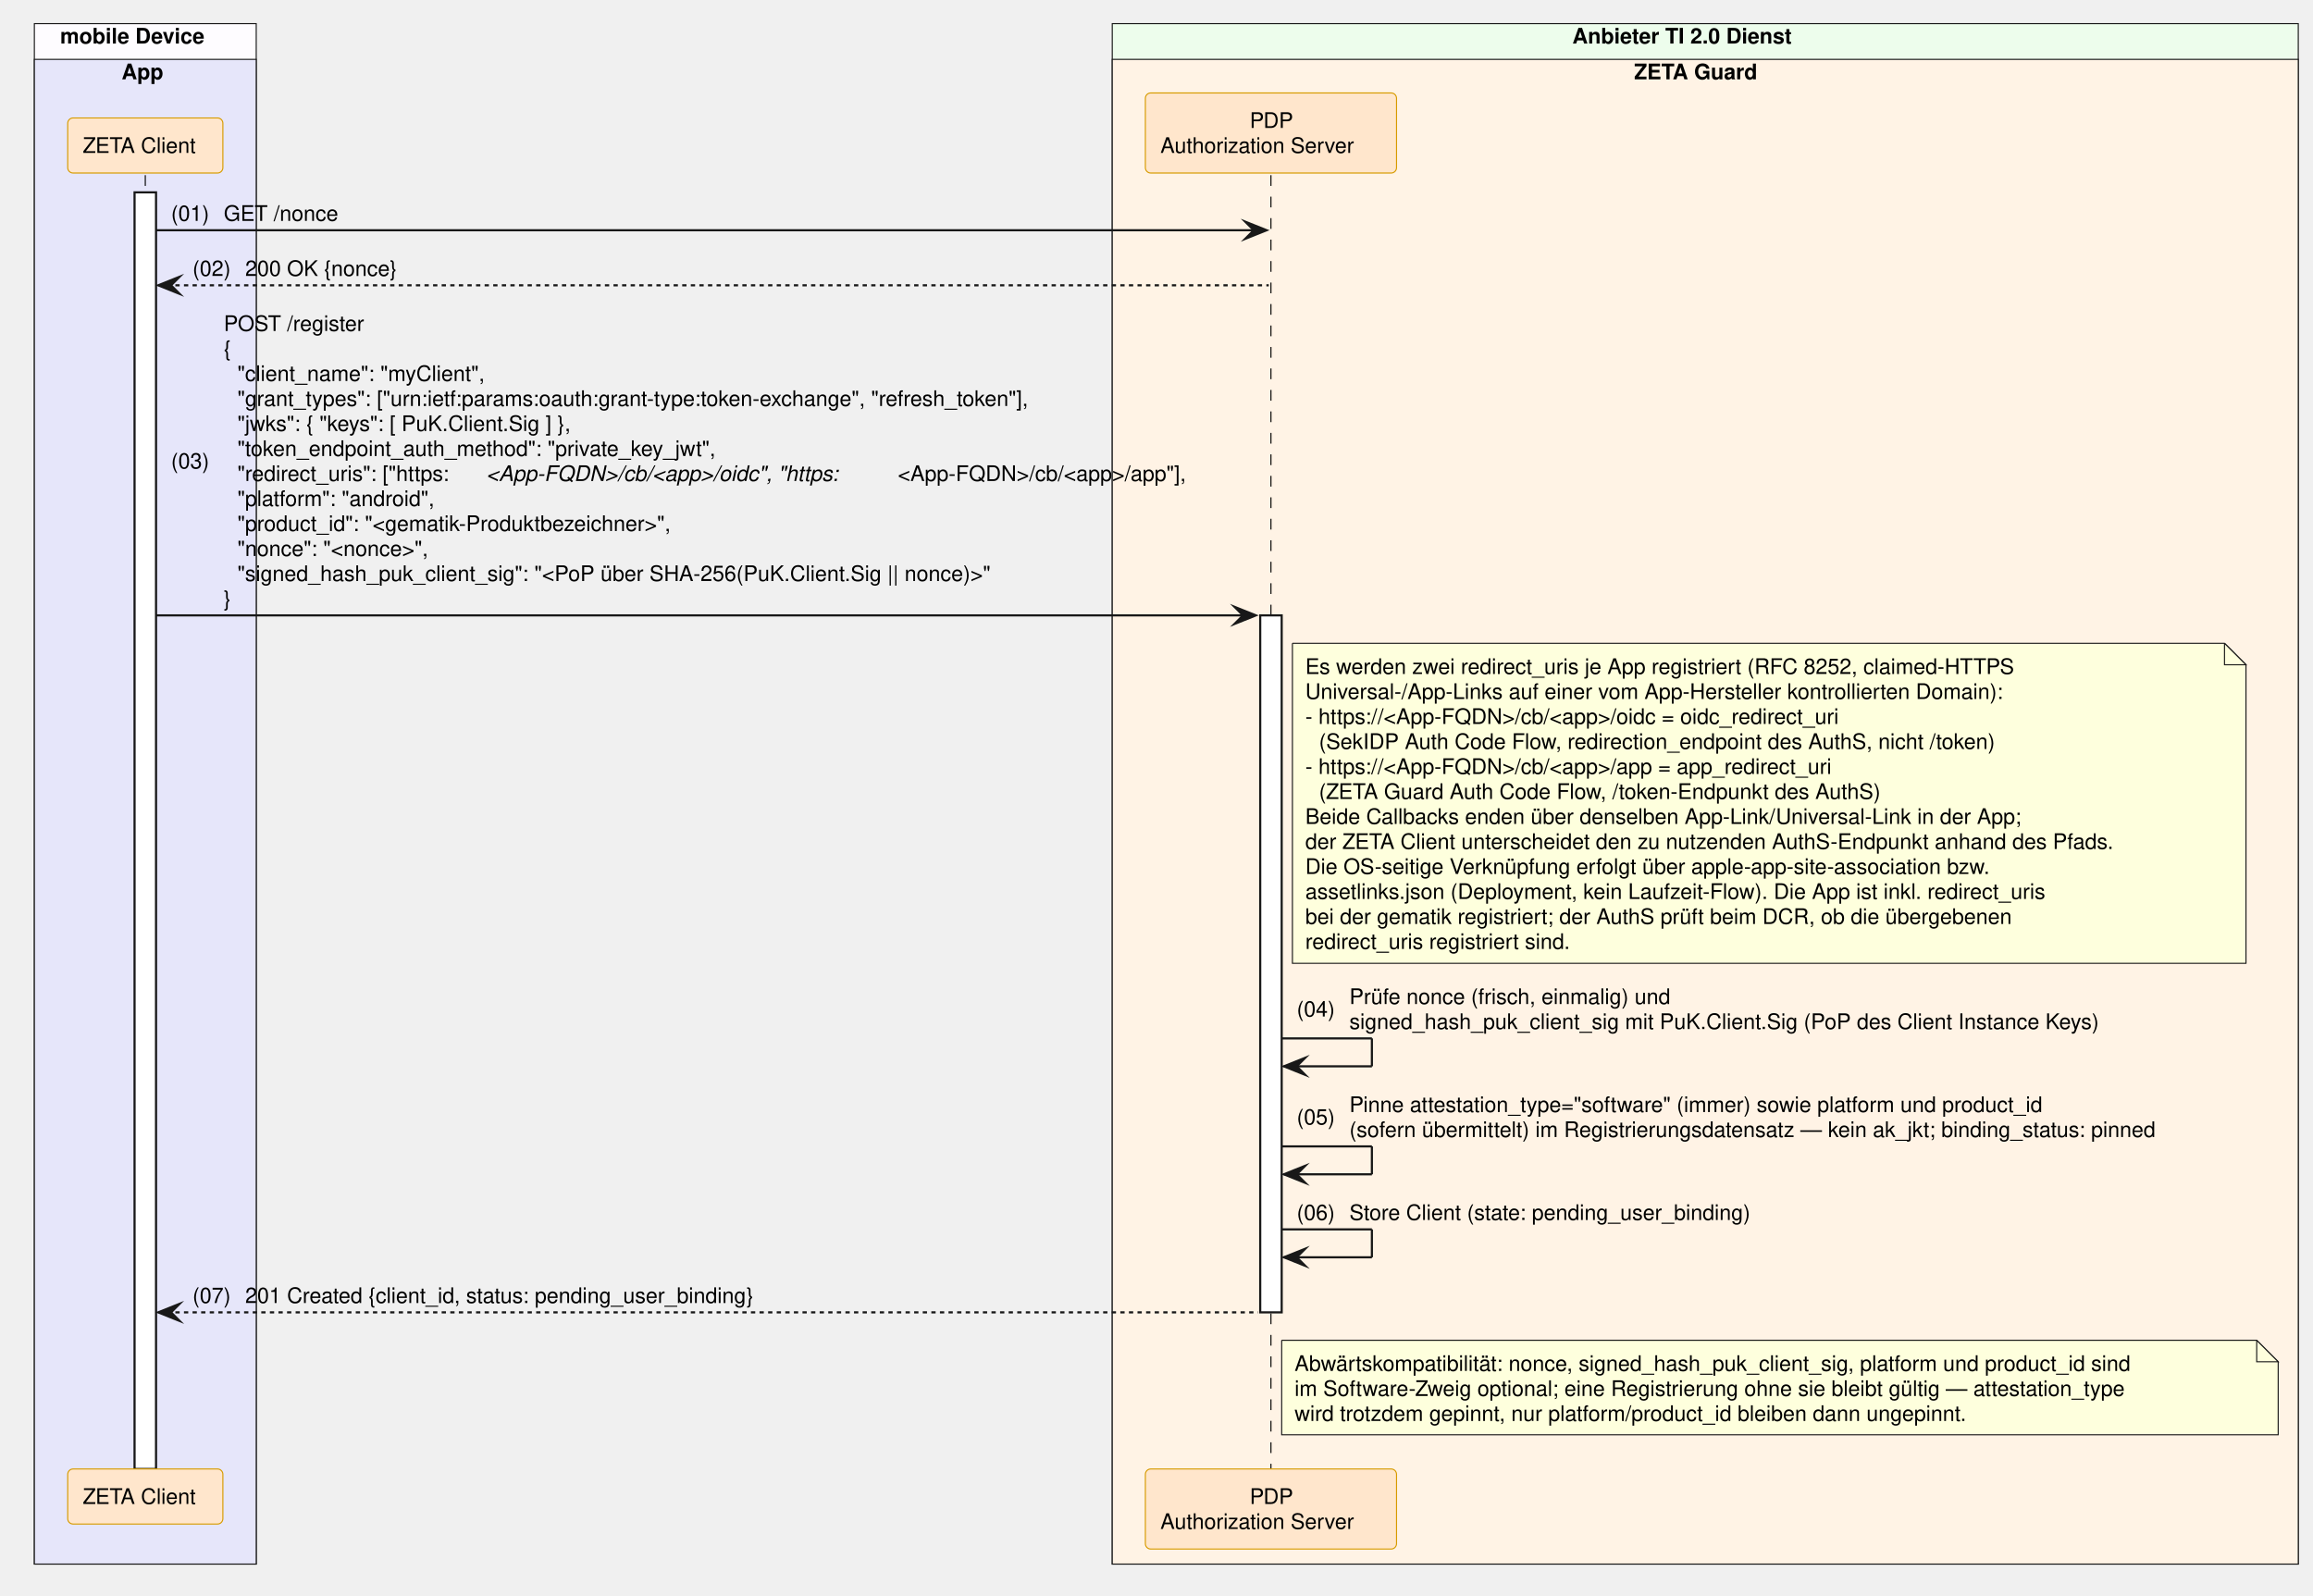
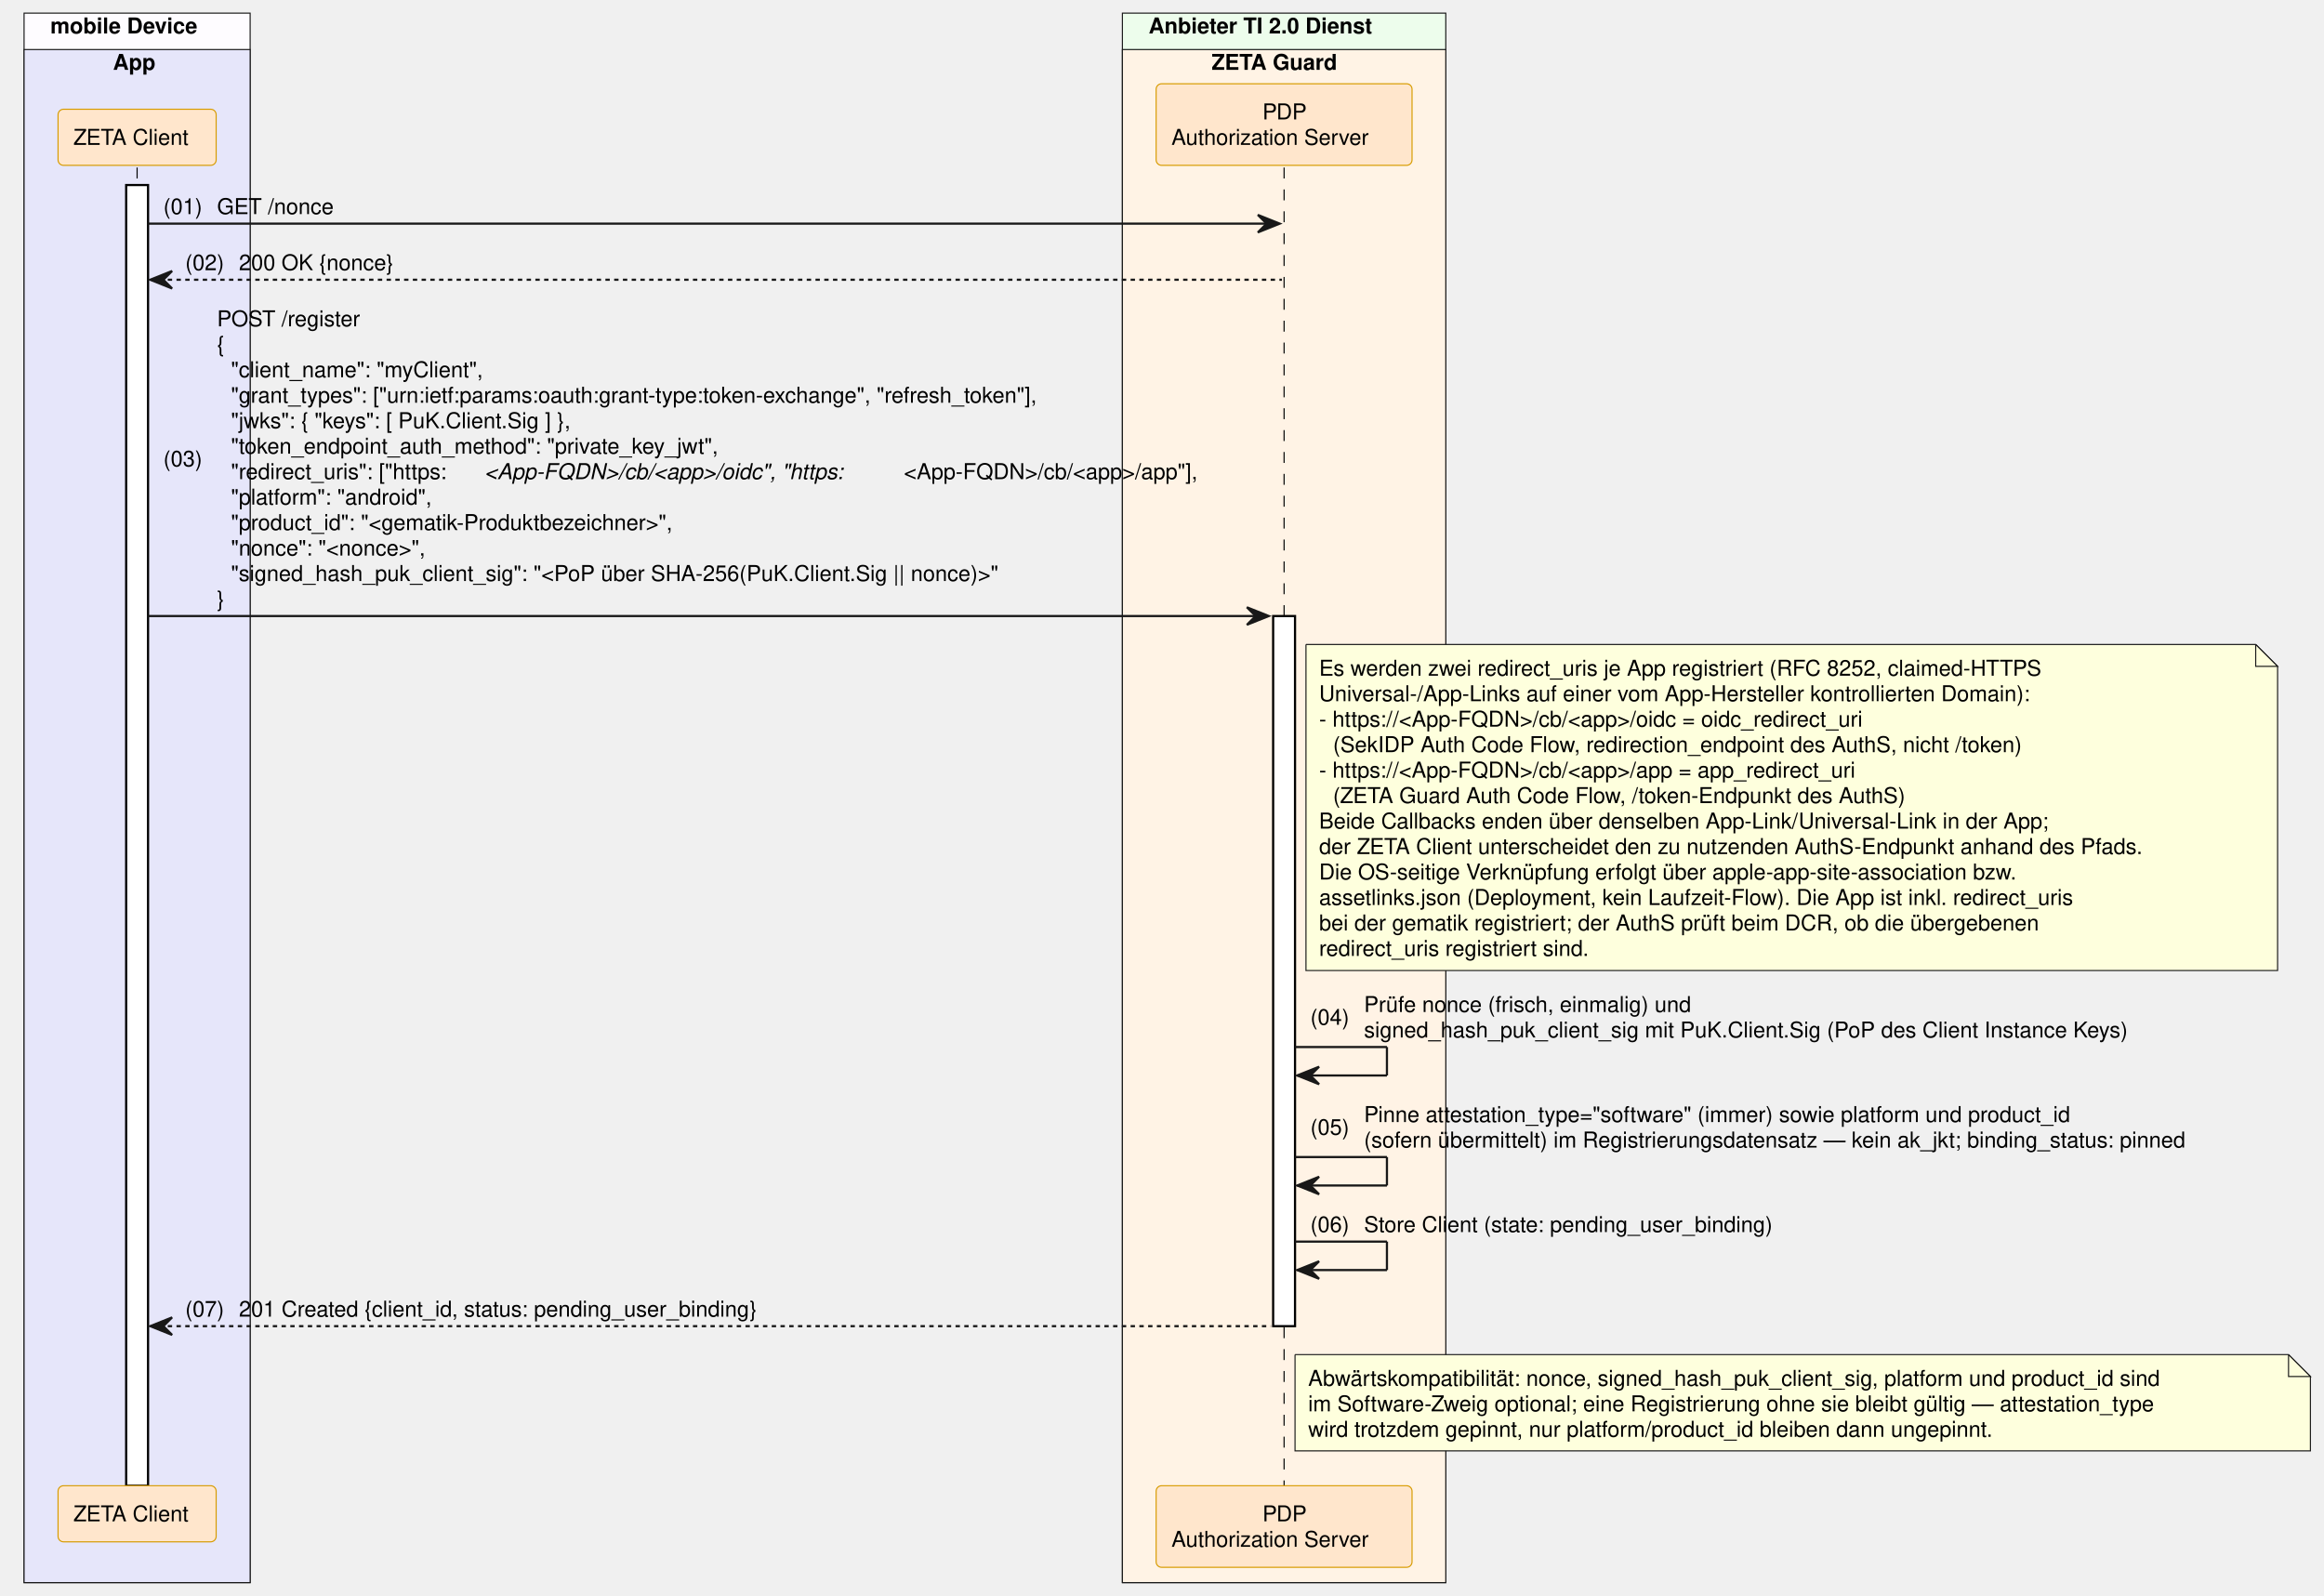
- <svg xmlns="http://www.w3.org/2000/svg" version="1.1" data-diagram-type="SEQUENCE" style="width:1077px;height:743px;background:#FFFFFF;" width="1077px" height="743px" viewBox="0 0 1077 743" zoomAndPan="magnify" preserveAspectRatio="none" contentStyleType="text/css">
+ <svg xmlns="http://www.w3.org/2000/svg" contentStyleType="text/css" data-diagram-type="SEQUENCE" height="729px" preserveAspectRatio="none" style="width:1062px;height:729px;background:#FFFFFF;" version="1.1" viewBox="0 0 1062 729" width="1062px" zoomAndPan="magnify">
  <defs />
-   <g font-family="sans-serif">
-     <rect x="16" y="11" width="103.307" height="717.266" fill="#FEFCFF" style="stroke:#181818;stroke-width:0.5;" />
-     <text x="28" y="20.282" fill="#000" font-size="10" font-weight="700" font-family="Helvetica">mobile Device</text>
-     <rect x="16" y="27.641" width="103.307" height="700.625" fill="#E6E6FA" style="stroke:#181818;stroke-width:0.5;" />
-     <text x="56.625" y="36.923" fill="#000" font-size="10" font-weight="700" font-family="Helvetica">App</text>
-     <rect x="517.899" y="11" width="552.242" height="717.266" fill="#EDFDEC" style="stroke:#181818;stroke-width:0.5;" />
-     <text x="732.128" y="20.282" fill="#000" font-size="10" font-weight="700" font-family="Helvetica">Anbieter TI 2.0 Dienst</text>
-     <rect x="517.899" y="27.641" width="552.242" height="700.625" fill="#FFF3E5" style="stroke:#181818;stroke-width:0.5;" />
-     <text x="760.875" y="36.923" fill="#000" font-size="10" font-weight="700" font-family="Helvetica">ZETA Guard</text>
+   <g>
+     <rect fill="#FEFCFF" height="717.266" style="stroke:#181818;stroke-width:0.5;" width="103.307" x="11" y="6" />
+     <text fill="#000000" font-family="Helvetica" font-size="10" font-weight="bold" x="23" y="15.282">mobile Device</text>
+     <rect fill="#E6E6FA" height="700.625" style="stroke:#181818;stroke-width:0.5;" width="103.307" x="11" y="22.641" />
+     <text fill="#000000" font-family="Helvetica" font-size="10" font-weight="bold" x="51.626" y="31.923">App</text>
+     <rect fill="#EDFDEC" height="717.266" style="stroke:#181818;stroke-width:0.5;" width="147.784" x="512.899" y="6" />
+     <text fill="#000000" font-family="Helvetica" font-size="10" font-weight="bold" x="524.899" y="15.282">Anbieter TI 2.0 Dienst</text>
+     <rect fill="#FFF3E5" height="700.625" style="stroke:#181818;stroke-width:0.5;" width="147.784" x="512.899" y="22.641" />
+     <text fill="#000000" font-family="Helvetica" font-size="10" font-weight="bold" x="553.646" y="31.923">ZETA Guard</text>
    <g>
-       <rect x="64.153" y="81.563" width="8" height="602.422" fill="#000" fill-opacity="0" />
-       <line x1="67.653" y1="81.563" x2="67.653" y2="683.984" style="stroke:#000;stroke-width:0.5;stroke-dasharray:5,5;" />
+       <rect fill="#000000" fill-opacity="0" height="602.422" width="8" x="59.153" y="76.562" />
+       <line style="stroke:#000000;stroke-width:0.5;stroke-dasharray:5.0,5.0;" x1="62.653" x2="62.653" y1="76.562" y2="678.984" />
    </g>
    <g>
-       <rect x="62.653" y="89.563" width="10" height="594.422" fill="#FFF" style="stroke:#181818;stroke-width:1;" />
+       <rect fill="#FFFFFF" height="594.422" style="stroke:#000000;stroke-width:1;" width="10" x="57.653" y="84.562" />
    </g>
    <g>
-       <rect x="588.291" y="81.563" width="8" height="602.422" fill="#000" fill-opacity="0" />
-       <line x1="591.791" y1="81.563" x2="591.791" y2="683.984" style="stroke:#000;stroke-width:0.5;stroke-dasharray:5,5;" />
+       <rect fill="#000000" fill-opacity="0" height="602.422" width="8" x="583.291" y="76.562" />
+       <line style="stroke:#000000;stroke-width:0.5;stroke-dasharray:5.0,5.0;" x1="586.791" x2="586.791" y1="76.562" y2="678.984" />
    </g>
    <g>
-       <rect x="586.791" y="286.531" width="10" height="324.531" fill="#FFF" style="stroke:#181818;stroke-width:1;" />
+       <rect fill="#FFFFFF" height="324.531" style="stroke:#000000;stroke-width:1;" width="10" x="581.791" y="281.531" />
    </g>
-     <rect x="31.53" y="54.922" width="72.247" height="25.641" fill="#FFE6CC" style="stroke:#D79B00;stroke-width:0.5;" rx="2.5" ry="2.5" />
-     <text x="38.53" y="71.204" fill="#000" font-size="10" font-family="Helvetica">ZETA Client</text>
-     <rect x="533.316" y="43.281" width="116.949" height="37.281" fill="#FFE6CC" style="stroke:#D79B00;stroke-width:0.5;" rx="2.5" ry="2.5" />
-     <text x="581.911" y="59.563" fill="#000" font-size="10" font-family="Helvetica">PDP</text>
-     <text x="540.316" y="71.204" fill="#000" font-size="10" font-family="Helvetica">Authorization Server</text>
-     <rect x="31.53" y="683.984" width="72.247" height="25.641" fill="#FFE6CC" style="stroke:#D79B00;stroke-width:0.5;" rx="2.5" ry="2.5" />
-     <text x="38.53" y="700.267" fill="#000" font-size="10" font-family="Helvetica">ZETA Client</text>
-     <rect x="533.316" y="683.984" width="116.949" height="37.281" fill="#FFE6CC" style="stroke:#D79B00;stroke-width:0.5;" rx="2.5" ry="2.5" />
-     <text x="581.911" y="700.267" fill="#000" font-size="10" font-family="Helvetica">PDP</text>
-     <text x="540.316" y="711.907" fill="#000" font-size="10" font-family="Helvetica">Authorization Server</text>
-     <polygon points="579.791,103.203,589.791,107.203,579.791,111.203,583.791,107.203" fill="#181818" style="stroke:#181818;stroke-width:1;stroke-linejoin:miter;stroke-miterlimit:10;" />
-     <line x1="72.653" y1="107.203" x2="585.791" y2="107.203" style="stroke:#181818;stroke-width:1;" />
-     <text x="79.653" y="102.845" fill="#000" font-size="10" font-family="Helvetica">(01)</text>
-     <text x="104.181" y="102.845" fill="#000" font-size="10" font-family="Helvetica">GET /nonce</text>
-     <polygon points="83.653,128.844,73.653,132.844,83.653,136.844,79.653,132.844" fill="#181818" style="stroke:#181818;stroke-width:1;stroke-linejoin:miter;stroke-miterlimit:10;" />
-     <line x1="77.653" y1="132.844" x2="590.791" y2="132.844" style="stroke:#181818;stroke-width:1;stroke-dasharray:2,2;" />
-     <text x="89.653" y="128.485" fill="#000" font-size="10" font-family="Helvetica">(02)</text>
-     <text x="114.181" y="128.485" fill="#000" font-size="10" font-family="Helvetica">200 OK {nonce}</text>
-     <polygon points="574.791,282.531,584.791,286.531,574.791,290.531,578.791,286.531" fill="#181818" style="stroke:#181818;stroke-width:1;stroke-linejoin:miter;stroke-miterlimit:10;" />
-     <line x1="72.653" y1="286.531" x2="580.791" y2="286.531" style="stroke:#181818;stroke-width:1;" />
-     <text x="79.653" y="218.149" fill="#000" font-size="10" font-family="Helvetica">(03)</text>
-     <text x="104.181" y="154.126" fill="#000" font-size="10" font-family="Helvetica">POST /register</text>
-     <text x="104.181" y="165.767" fill="#000" font-size="10" font-family="Helvetica">{</text>
-     <text x="110.538" y="177.407" fill="#000" font-size="10" font-family="Helvetica">"client_name": "myClient",</text>
-     <text x="110.538" y="189.048" fill="#000" font-size="10" font-family="Helvetica">"grant_types": ["urn:ietf:params:oauth:grant-type:token-exchange", "refresh_token"],</text>
-     <text x="110.538" y="200.688" fill="#000" font-size="10" font-family="Helvetica">"jwks": { "keys": [ PuK.Client.Sig ] },</text>
-     <text x="110.538" y="212.329" fill="#000" font-size="10" font-family="Helvetica">"token_endpoint_auth_method": "private_key_jwt",</text>
-     <text x="110.538" y="223.97" fill="#000" font-size="10" font-family="Helvetica">"redirect_uris": ["https:</text>
-     <text x="226.402" y="223.97" fill="#000" font-size="10" font-style="italic" font-family="Helvetica">&lt;App-FQDN&gt;/cb/&lt;app&gt;/oidc", "https:</text>
-     <text x="418.048" y="223.97" fill="#000" font-size="10" font-family="Helvetica">&lt;App-FQDN&gt;/cb/&lt;app&gt;/app"],</text>
-     <text x="110.538" y="235.61" fill="#000" font-size="10" font-family="Helvetica">"platform": "android",</text>
-     <text x="110.538" y="247.251" fill="#000" font-size="10" font-family="Helvetica">"product_id": "&lt;gematik-Produktbezeichner&gt;",</text>
-     <text x="110.538" y="258.892" fill="#000" font-size="10" font-family="Helvetica">"nonce": "&lt;nonce&gt;",</text>
-     <text x="110.538" y="270.532" fill="#000" font-size="10" font-family="Helvetica">"signed_hash_puk_client_sig": "&lt;PoP über SHA-256(PuK.Client.Sig || nonce)&gt;"</text>
-     <text x="104.181" y="282.173" fill="#000" font-size="10" font-family="Helvetica">}</text>
-     <path d="M601.791,299.531 L601.791,448.531 L1045.791,448.531 L1045.791,309.531 L1035.791,299.531 L601.791,299.531" style="stroke:#181818;stroke-width:0.5;" fill="#FEFFDD" />
-     <path d="M1035.791,299.531 L1035.791,309.531 L1045.791,309.531 L1035.791,299.531" style="stroke:#181818;stroke-width:0.5;" fill="#FEFFDD" />
-     <text x="607.791" y="313.813" fill="#000" font-size="10" font-family="Helvetica">Es werden zwei redirect_uris je App registriert (RFC 8252, claimed-HTTPS</text>
-     <text x="607.791" y="325.454" fill="#000" font-size="10" font-family="Helvetica">Universal-/App-Links auf einer vom App-Hersteller kontrollierten Domain):</text>
-     <text x="607.791" y="337.095" fill="#000" font-size="10" font-family="Helvetica">- https://&lt;App-FQDN&gt;/cb/&lt;app&gt;/oidc = oidc_redirect_uri</text>
-     <text x="614.148" y="348.735" fill="#000" font-size="10" font-family="Helvetica">(SekIDP Auth Code Flow, redirection_endpoint des AuthS, nicht /token)</text>
-     <text x="607.791" y="360.376" fill="#000" font-size="10" font-family="Helvetica">- https://&lt;App-FQDN&gt;/cb/&lt;app&gt;/app = app_redirect_uri</text>
-     <text x="614.148" y="372.017" fill="#000" font-size="10" font-family="Helvetica">(ZETA Guard Auth Code Flow, /token-Endpunkt des AuthS)</text>
-     <text x="607.791" y="383.657" fill="#000" font-size="10" font-family="Helvetica">Beide Callbacks enden über denselben App-Link/Universal-Link in der App;</text>
-     <text x="607.791" y="395.298" fill="#000" font-size="10" font-family="Helvetica">der ZETA Client unterscheidet den zu nutzenden AuthS-Endpunkt anhand des Pfads.</text>
-     <text x="607.791" y="406.938" fill="#000" font-size="10" font-family="Helvetica">Die OS-seitige Verknüpfung erfolgt über apple-app-site-association bzw.</text>
-     <text x="607.791" y="418.579" fill="#000" font-size="10" font-family="Helvetica">assetlinks.json (Deployment, kein Laufzeit-Flow). Die App ist inkl. redirect_uris</text>
-     <text x="607.791" y="430.22" fill="#000" font-size="10" font-family="Helvetica">bei der gematik registriert; der AuthS prüft beim DCR, ob die übergebenen</text>
-     <text x="607.791" y="441.86" fill="#000" font-size="10" font-family="Helvetica">redirect_uris registriert sind.</text>
-     <line x1="596.791" y1="483.5" x2="638.791" y2="483.5" style="stroke:#181818;stroke-width:1;" />
-     <line x1="638.791" y1="483.5" x2="638.791" y2="496.5" style="stroke:#181818;stroke-width:1;" />
-     <line x1="597.791" y1="496.5" x2="638.791" y2="496.5" style="stroke:#181818;stroke-width:1;" />
-     <polygon points="607.791,492.5,597.791,496.5,607.791,500.5,603.791,496.5" fill="#181818" style="stroke:#181818;stroke-width:1;stroke-linejoin:miter;stroke-miterlimit:10;" />
-     <text x="603.791" y="473.321" fill="#000" font-size="10" font-family="Helvetica">(04)</text>
-     <text x="628.318" y="467.501" fill="#000" font-size="10" font-family="Helvetica">Prüfe nonce (frisch, einmalig) und</text>
-     <text x="628.318" y="479.142" fill="#000" font-size="10" font-family="Helvetica">signed_hash_puk_client_sig mit PuK.Client.Sig (PoP des Client Instance Keys)</text>
-     <line x1="596.791" y1="533.781" x2="638.791" y2="533.781" style="stroke:#181818;stroke-width:1;" />
-     <line x1="638.791" y1="533.781" x2="638.791" y2="546.781" style="stroke:#181818;stroke-width:1;" />
-     <line x1="597.791" y1="546.781" x2="638.791" y2="546.781" style="stroke:#181818;stroke-width:1;" />
-     <polygon points="607.791,542.781,597.791,546.781,607.791,550.781,603.791,546.781" fill="#181818" style="stroke:#181818;stroke-width:1;stroke-linejoin:miter;stroke-miterlimit:10;" />
-     <text x="603.791" y="523.603" fill="#000" font-size="10" font-family="Helvetica">(05)</text>
-     <text x="628.318" y="517.782" fill="#000" font-size="10" font-family="Helvetica">Pinne attestation_type="software" (immer) sowie platform und product_id</text>
-     <text x="628.318" y="529.423" fill="#000" font-size="10" font-family="Helvetica">(sofern übermittelt) im Registrierungsdatensatz — kein ak_jkt; binding_status: pinned</text>
-     <line x1="596.791" y1="572.422" x2="638.791" y2="572.422" style="stroke:#181818;stroke-width:1;" />
-     <line x1="638.791" y1="572.422" x2="638.791" y2="585.422" style="stroke:#181818;stroke-width:1;" />
-     <line x1="597.791" y1="585.422" x2="638.791" y2="585.422" style="stroke:#181818;stroke-width:1;" />
-     <polygon points="607.791,581.422,597.791,585.422,607.791,589.422,603.791,585.422" fill="#181818" style="stroke:#181818;stroke-width:1;stroke-linejoin:miter;stroke-miterlimit:10;" />
-     <text x="603.791" y="568.063" fill="#000" font-size="10" font-family="Helvetica">(06)</text>
-     <text x="628.318" y="568.063" fill="#000" font-size="10" font-family="Helvetica">Store Client (state: pending_user_binding)</text>
-     <polygon points="83.653,607.063,73.653,611.063,83.653,615.063,79.653,611.063" fill="#181818" style="stroke:#181818;stroke-width:1;stroke-linejoin:miter;stroke-miterlimit:10;" />
-     <line x1="77.653" y1="611.063" x2="585.791" y2="611.063" style="stroke:#181818;stroke-width:1;stroke-dasharray:2,2;" />
-     <text x="89.653" y="606.704" fill="#000" font-size="10" font-family="Helvetica">(07)</text>
-     <text x="114.181" y="606.704" fill="#000" font-size="10" font-family="Helvetica">201 Created {client_id, status: pending_user_binding}</text>
-     <path d="M596.791,624.063 L596.791,668.063 L1060.791,668.063 L1060.791,634.063 L1050.791,624.063 L596.791,624.063" style="stroke:#181818;stroke-width:0.5;" fill="#FEFFDD" />
-     <path d="M1050.791,624.063 L1050.791,634.063 L1060.791,634.063 L1050.791,624.063" style="stroke:#181818;stroke-width:0.5;" fill="#FEFFDD" />
-     <text x="602.791" y="638.345" fill="#000" font-size="10" font-family="Helvetica">Abwärtskompatibilität: nonce, signed_hash_puk_client_sig, platform und product_id sind</text>
-     <text x="602.791" y="649.985" fill="#000" font-size="10" font-family="Helvetica">im Software-Zweig optional; eine Registrierung ohne sie bleibt gültig — attestation_type</text>
-     <text x="602.791" y="661.626" fill="#000" font-size="10" font-family="Helvetica">wird trotzdem gepinnt, nur platform/product_id bleiben dann ungepinnt.</text>
+     <rect fill="#FFE6CC" height="25.641" rx="2.5" ry="2.5" style="stroke:#D79B00;stroke-width:0.5;" width="72.247" x="26.53" y="49.922" />
+     <text fill="#000000" font-family="Helvetica" font-size="10" x="33.53" y="66.204">ZETA Client</text>
+     <rect fill="#FFE6CC" height="37.281" rx="2.5" ry="2.5" style="stroke:#D79B00;stroke-width:0.5;" width="116.949" x="528.316" y="38.281" />
+     <text fill="#000000" font-family="Helvetica" font-size="10" x="576.911" y="54.563">PDP</text>
+     <text fill="#000000" font-family="Helvetica" font-size="10" x="535.316" y="66.204">Authorization Server</text>
+     <rect fill="#FFE6CC" height="25.641" rx="2.5" ry="2.5" style="stroke:#D79B00;stroke-width:0.5;" width="72.247" x="26.53" y="678.984" />
+     <text fill="#000000" font-family="Helvetica" font-size="10" x="33.53" y="695.267">ZETA Client</text>
+     <rect fill="#FFE6CC" height="37.281" rx="2.5" ry="2.5" style="stroke:#D79B00;stroke-width:0.5;" width="116.949" x="528.316" y="678.984" />
+     <text fill="#000000" font-family="Helvetica" font-size="10" x="576.911" y="695.267">PDP</text>
+     <text fill="#000000" font-family="Helvetica" font-size="10" x="535.316" y="706.907">Authorization Server</text>
+     <polygon fill="#181818" points="574.791,98.203,584.791,102.203,574.791,106.203,578.791,102.203" style="stroke:#181818;stroke-width:1;" />
+     <line style="stroke:#181818;stroke-width:1;" x1="67.653" x2="580.791" y1="102.203" y2="102.203" />
+     <text fill="#000000" font-family="Helvetica" font-size="10" x="74.653" y="97.845">(01)</text>
+     <text fill="#000000" font-family="Helvetica" font-size="10" x="99.181" y="97.845">GET /nonce</text>
+     <polygon fill="#181818" points="78.653,123.844,68.653,127.844,78.653,131.844,74.653,127.844" style="stroke:#181818;stroke-width:1;" />
+     <line style="stroke:#181818;stroke-width:1;stroke-dasharray:2.0,2.0;" x1="72.653" x2="585.791" y1="127.844" y2="127.844" />
+     <text fill="#000000" font-family="Helvetica" font-size="10" x="84.653" y="123.485">(02)</text>
+     <text fill="#000000" font-family="Helvetica" font-size="10" x="109.181" y="123.485">200 OK {nonce}</text>
+     <polygon fill="#181818" points="569.791,277.531,579.791,281.531,569.791,285.531,573.791,281.531" style="stroke:#181818;stroke-width:1;" />
+     <line style="stroke:#181818;stroke-width:1;" x1="67.653" x2="575.791" y1="281.531" y2="281.531" />
+     <text fill="#000000" font-family="Helvetica" font-size="10" x="74.653" y="213.149">(03)</text>
+     <text fill="#000000" font-family="Helvetica" font-size="10" x="99.181" y="149.126">POST /register</text>
+     <text fill="#000000" font-family="Helvetica" font-size="10" x="99.181" y="160.767">{</text>
+     <text fill="#000000" font-family="Helvetica" font-size="10" x="105.538" y="172.407">"client_name": "myClient",</text>
+     <text fill="#000000" font-family="Helvetica" font-size="10" x="105.538" y="184.048">"grant_types": ["urn:ietf:params:oauth:grant-type:token-exchange", "refresh_token"],</text>
+     <text fill="#000000" font-family="Helvetica" font-size="10" x="105.538" y="195.689">"jwks": { "keys": [ PuK.Client.Sig ] },</text>
+     <text fill="#000000" font-family="Helvetica" font-size="10" x="105.538" y="207.329">"token_endpoint_auth_method": "private_key_jwt",</text>
+     <text fill="#000000" font-family="Helvetica" font-size="10" x="105.538" y="218.97">"redirect_uris": ["https:</text>
+     <text fill="#000000" font-family="Helvetica" font-size="10" font-style="italic" x="221.402" y="218.97">&lt;App-FQDN&gt;/cb/&lt;app&gt;/oidc", "https:</text>
+     <text fill="#000000" font-family="Helvetica" font-size="10" x="413.048" y="218.97">&lt;App-FQDN&gt;/cb/&lt;app&gt;/app"],</text>
+     <text fill="#000000" font-family="Helvetica" font-size="10" x="105.538" y="230.61">"platform": "android",</text>
+     <text fill="#000000" font-family="Helvetica" font-size="10" x="105.538" y="242.251">"product_id": "&lt;gematik-Produktbezeichner&gt;",</text>
+     <text fill="#000000" font-family="Helvetica" font-size="10" x="105.538" y="253.892">"nonce": "&lt;nonce&gt;",</text>
+     <text fill="#000000" font-family="Helvetica" font-size="10" x="105.538" y="265.532">"signed_hash_puk_client_sig": "&lt;PoP über SHA-256(PuK.Client.Sig || nonce)&gt;"</text>
+     <text fill="#000000" font-family="Helvetica" font-size="10" x="99.181" y="277.173">}</text>
+     <path d="M596.791,294.531 L596.791,443.531 L1040.791,443.531 L1040.791,304.531 L1030.791,294.531 L596.791,294.531" fill="#FEFFDD" style="stroke:#181818;stroke-width:0.5;" />
+     <path d="M1030.791,294.531 L1030.791,304.531 L1040.791,304.531 L1030.791,294.531" fill="#FEFFDD" style="stroke:#181818;stroke-width:0.5;" />
+     <text fill="#000000" font-family="Helvetica" font-size="10" x="602.791" y="308.813">Es werden zwei redirect_uris je App registriert (RFC 8252, claimed-HTTPS</text>
+     <text fill="#000000" font-family="Helvetica" font-size="10" x="602.791" y="320.454">Universal-/App-Links auf einer vom App-Hersteller kontrollierten Domain):</text>
+     <text fill="#000000" font-family="Helvetica" font-size="10" x="602.791" y="332.095">- https://&lt;App-FQDN&gt;/cb/&lt;app&gt;/oidc = oidc_redirect_uri</text>
+     <text fill="#000000" font-family="Helvetica" font-size="10" x="609.148" y="343.735">(SekIDP Auth Code Flow, redirection_endpoint des AuthS, nicht /token)</text>
+     <text fill="#000000" font-family="Helvetica" font-size="10" x="602.791" y="355.376">- https://&lt;App-FQDN&gt;/cb/&lt;app&gt;/app = app_redirect_uri</text>
+     <text fill="#000000" font-family="Helvetica" font-size="10" x="609.148" y="367.017">(ZETA Guard Auth Code Flow, /token-Endpunkt des AuthS)</text>
+     <text fill="#000000" font-family="Helvetica" font-size="10" x="602.791" y="378.657">Beide Callbacks enden über denselben App-Link/Universal-Link in der App;</text>
+     <text fill="#000000" font-family="Helvetica" font-size="10" x="602.791" y="390.298">der ZETA Client unterscheidet den zu nutzenden AuthS-Endpunkt anhand des Pfads.</text>
+     <text fill="#000000" font-family="Helvetica" font-size="10" x="602.791" y="401.938">Die OS-seitige Verknüpfung erfolgt über apple-app-site-association bzw.</text>
+     <text fill="#000000" font-family="Helvetica" font-size="10" x="602.791" y="413.579">assetlinks.json (Deployment, kein Laufzeit-Flow). Die App ist inkl. redirect_uris</text>
+     <text fill="#000000" font-family="Helvetica" font-size="10" x="602.791" y="425.22">bei der gematik registriert; der AuthS prüft beim DCR, ob die übergebenen</text>
+     <text fill="#000000" font-family="Helvetica" font-size="10" x="602.791" y="436.86">redirect_uris registriert sind.</text>
+     <line style="stroke:#181818;stroke-width:1;" x1="591.791" x2="633.791" y1="478.5" y2="478.5" />
+     <line style="stroke:#181818;stroke-width:1;" x1="633.791" x2="633.791" y1="478.5" y2="491.5" />
+     <line style="stroke:#181818;stroke-width:1;" x1="592.791" x2="633.791" y1="491.5" y2="491.5" />
+     <polygon fill="#181818" points="602.791,487.5,592.791,491.5,602.791,495.5,598.791,491.5" style="stroke:#181818;stroke-width:1;" />
+     <text fill="#000000" font-family="Helvetica" font-size="10" x="598.791" y="468.321">(04)</text>
+     <text fill="#000000" font-family="Helvetica" font-size="10" x="623.318" y="462.501">Prüfe nonce (frisch, einmalig) und</text>
+     <text fill="#000000" font-family="Helvetica" font-size="10" x="623.318" y="474.142">signed_hash_puk_client_sig mit PuK.Client.Sig (PoP des Client Instance Keys)</text>
+     <line style="stroke:#181818;stroke-width:1;" x1="591.791" x2="633.791" y1="528.781" y2="528.781" />
+     <line style="stroke:#181818;stroke-width:1;" x1="633.791" x2="633.791" y1="528.781" y2="541.781" />
+     <line style="stroke:#181818;stroke-width:1;" x1="592.791" x2="633.791" y1="541.781" y2="541.781" />
+     <polygon fill="#181818" points="602.791,537.781,592.791,541.781,602.791,545.781,598.791,541.781" style="stroke:#181818;stroke-width:1;" />
+     <text fill="#000000" font-family="Helvetica" font-size="10" x="598.791" y="518.602">(05)</text>
+     <text fill="#000000" font-family="Helvetica" font-size="10" x="623.318" y="512.782">Pinne attestation_type="software" (immer) sowie platform und product_id</text>
+     <text fill="#000000" font-family="Helvetica" font-size="10" x="623.318" y="524.423">(sofern übermittelt) im Registrierungsdatensatz — kein ak_jkt; binding_status: pinned</text>
+     <line style="stroke:#181818;stroke-width:1;" x1="591.791" x2="633.791" y1="567.422" y2="567.422" />
+     <line style="stroke:#181818;stroke-width:1;" x1="633.791" x2="633.791" y1="567.422" y2="580.422" />
+     <line style="stroke:#181818;stroke-width:1;" x1="592.791" x2="633.791" y1="580.422" y2="580.422" />
+     <polygon fill="#181818" points="602.791,576.422,592.791,580.422,602.791,584.422,598.791,580.422" style="stroke:#181818;stroke-width:1;" />
+     <text fill="#000000" font-family="Helvetica" font-size="10" x="598.791" y="563.063">(06)</text>
+     <text fill="#000000" font-family="Helvetica" font-size="10" x="623.318" y="563.063">Store Client (state: pending_user_binding)</text>
+     <polygon fill="#181818" points="78.653,602.062,68.653,606.062,78.653,610.062,74.653,606.062" style="stroke:#181818;stroke-width:1;" />
+     <line style="stroke:#181818;stroke-width:1;stroke-dasharray:2.0,2.0;" x1="72.653" x2="580.791" y1="606.062" y2="606.062" />
+     <text fill="#000000" font-family="Helvetica" font-size="10" x="84.653" y="601.704">(07)</text>
+     <text fill="#000000" font-family="Helvetica" font-size="10" x="109.181" y="601.704">201 Created {client_id, status: pending_user_binding}</text>
+     <path d="M591.791,619.062 L591.791,663.062 L1055.791,663.062 L1055.791,629.062 L1045.791,619.062 L591.791,619.062" fill="#FEFFDD" style="stroke:#181818;stroke-width:0.5;" />
+     <path d="M1045.791,619.062 L1045.791,629.062 L1055.791,629.062 L1045.791,619.062" fill="#FEFFDD" style="stroke:#181818;stroke-width:0.5;" />
+     <text fill="#000000" font-family="Helvetica" font-size="10" x="597.791" y="633.345">Abwärtskompatibilität: nonce, signed_hash_puk_client_sig, platform und product_id sind</text>
+     <text fill="#000000" font-family="Helvetica" font-size="10" x="597.791" y="644.985">im Software-Zweig optional; eine Registrierung ohne sie bleibt gültig — attestation_type</text>
+     <text fill="#000000" font-family="Helvetica" font-size="10" x="597.791" y="656.626">wird trotzdem gepinnt, nur platform/product_id bleiben dann ungepinnt.</text>
  </g>
</svg>
